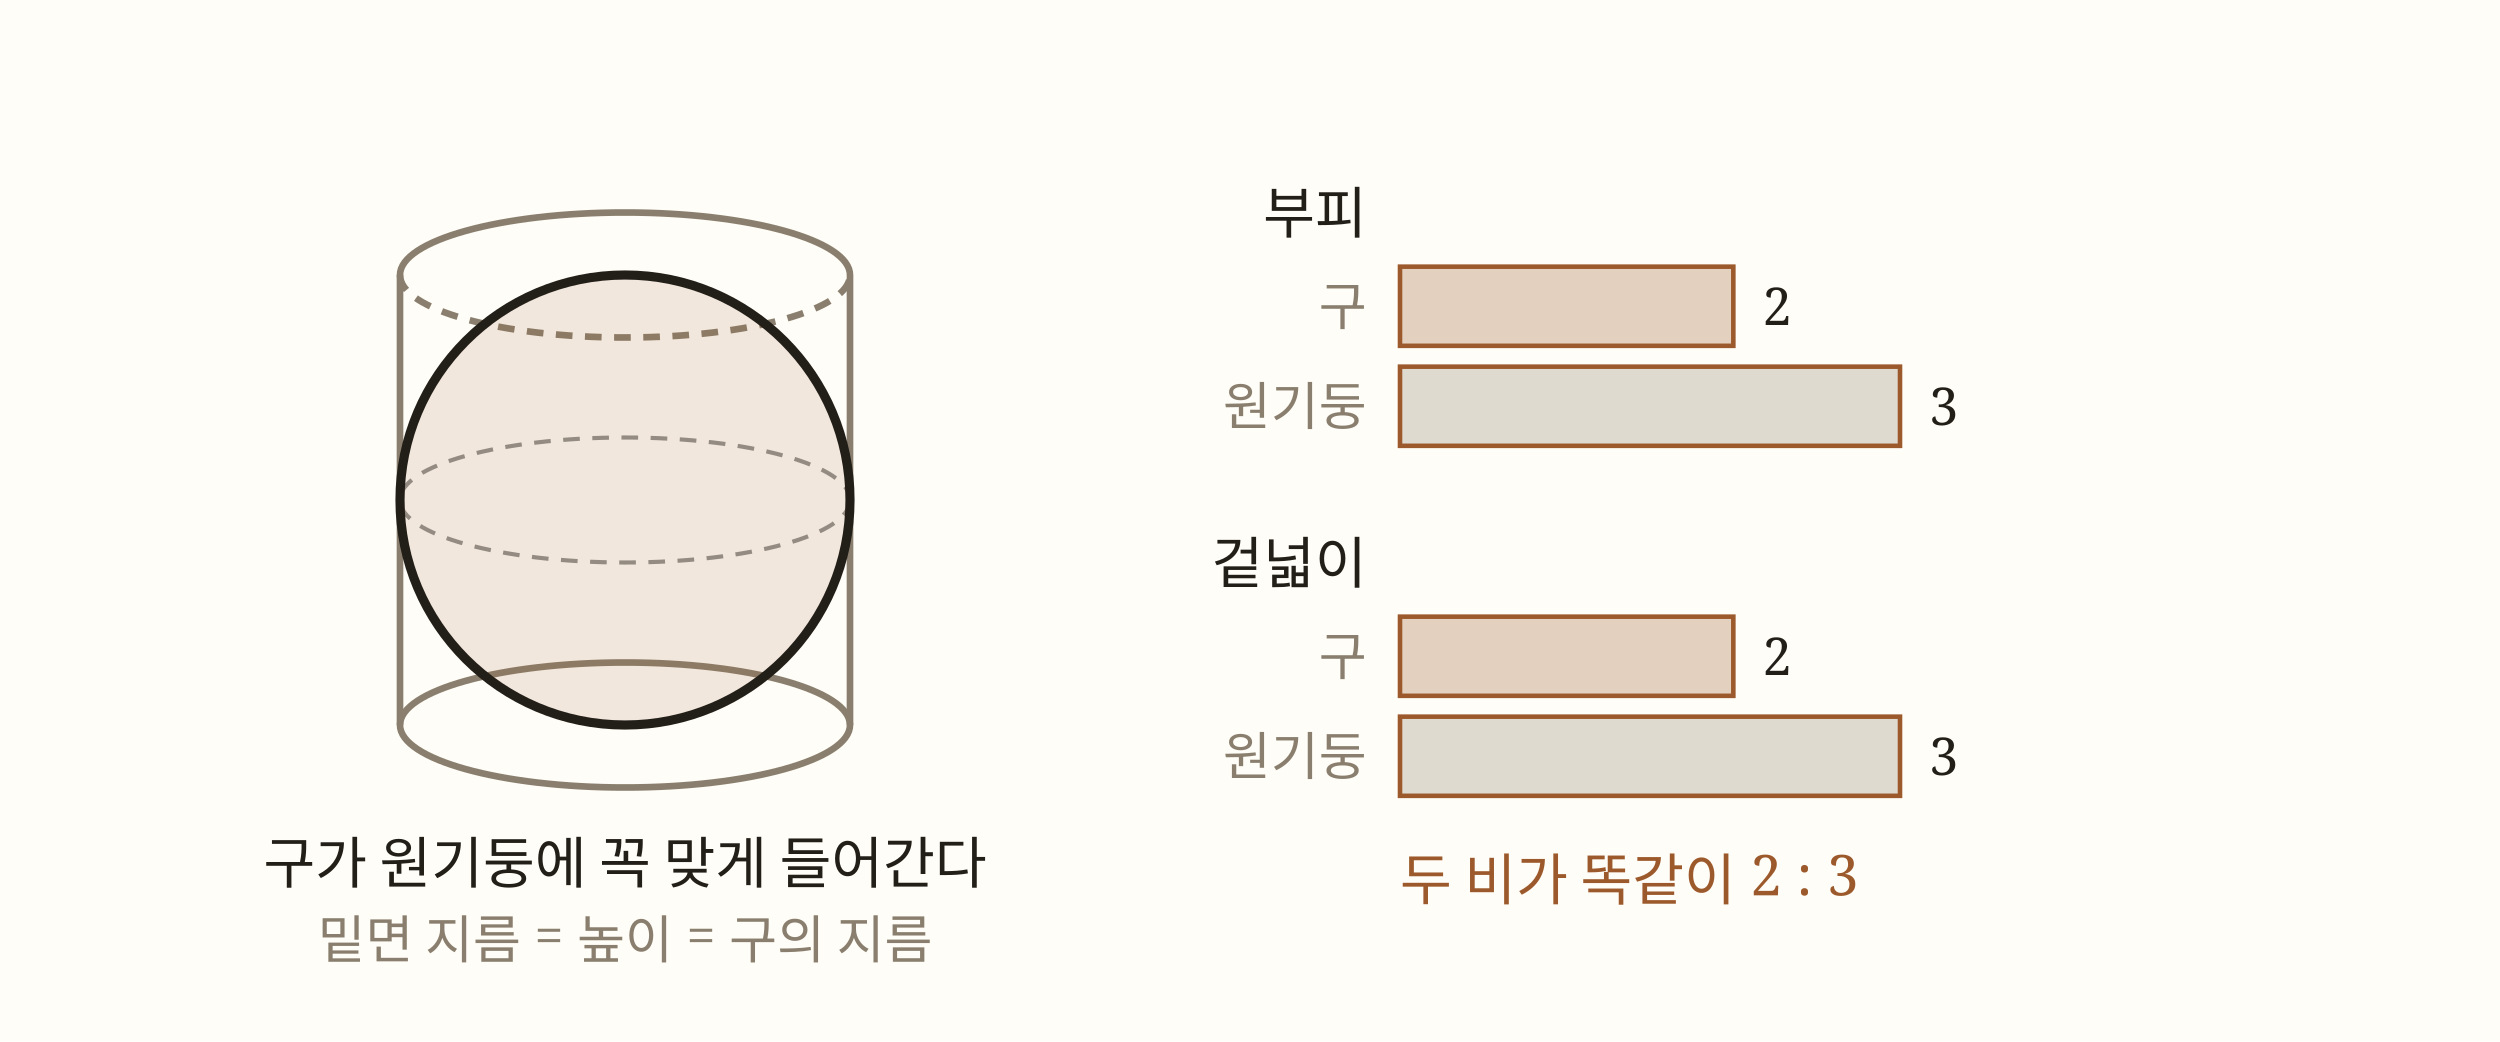
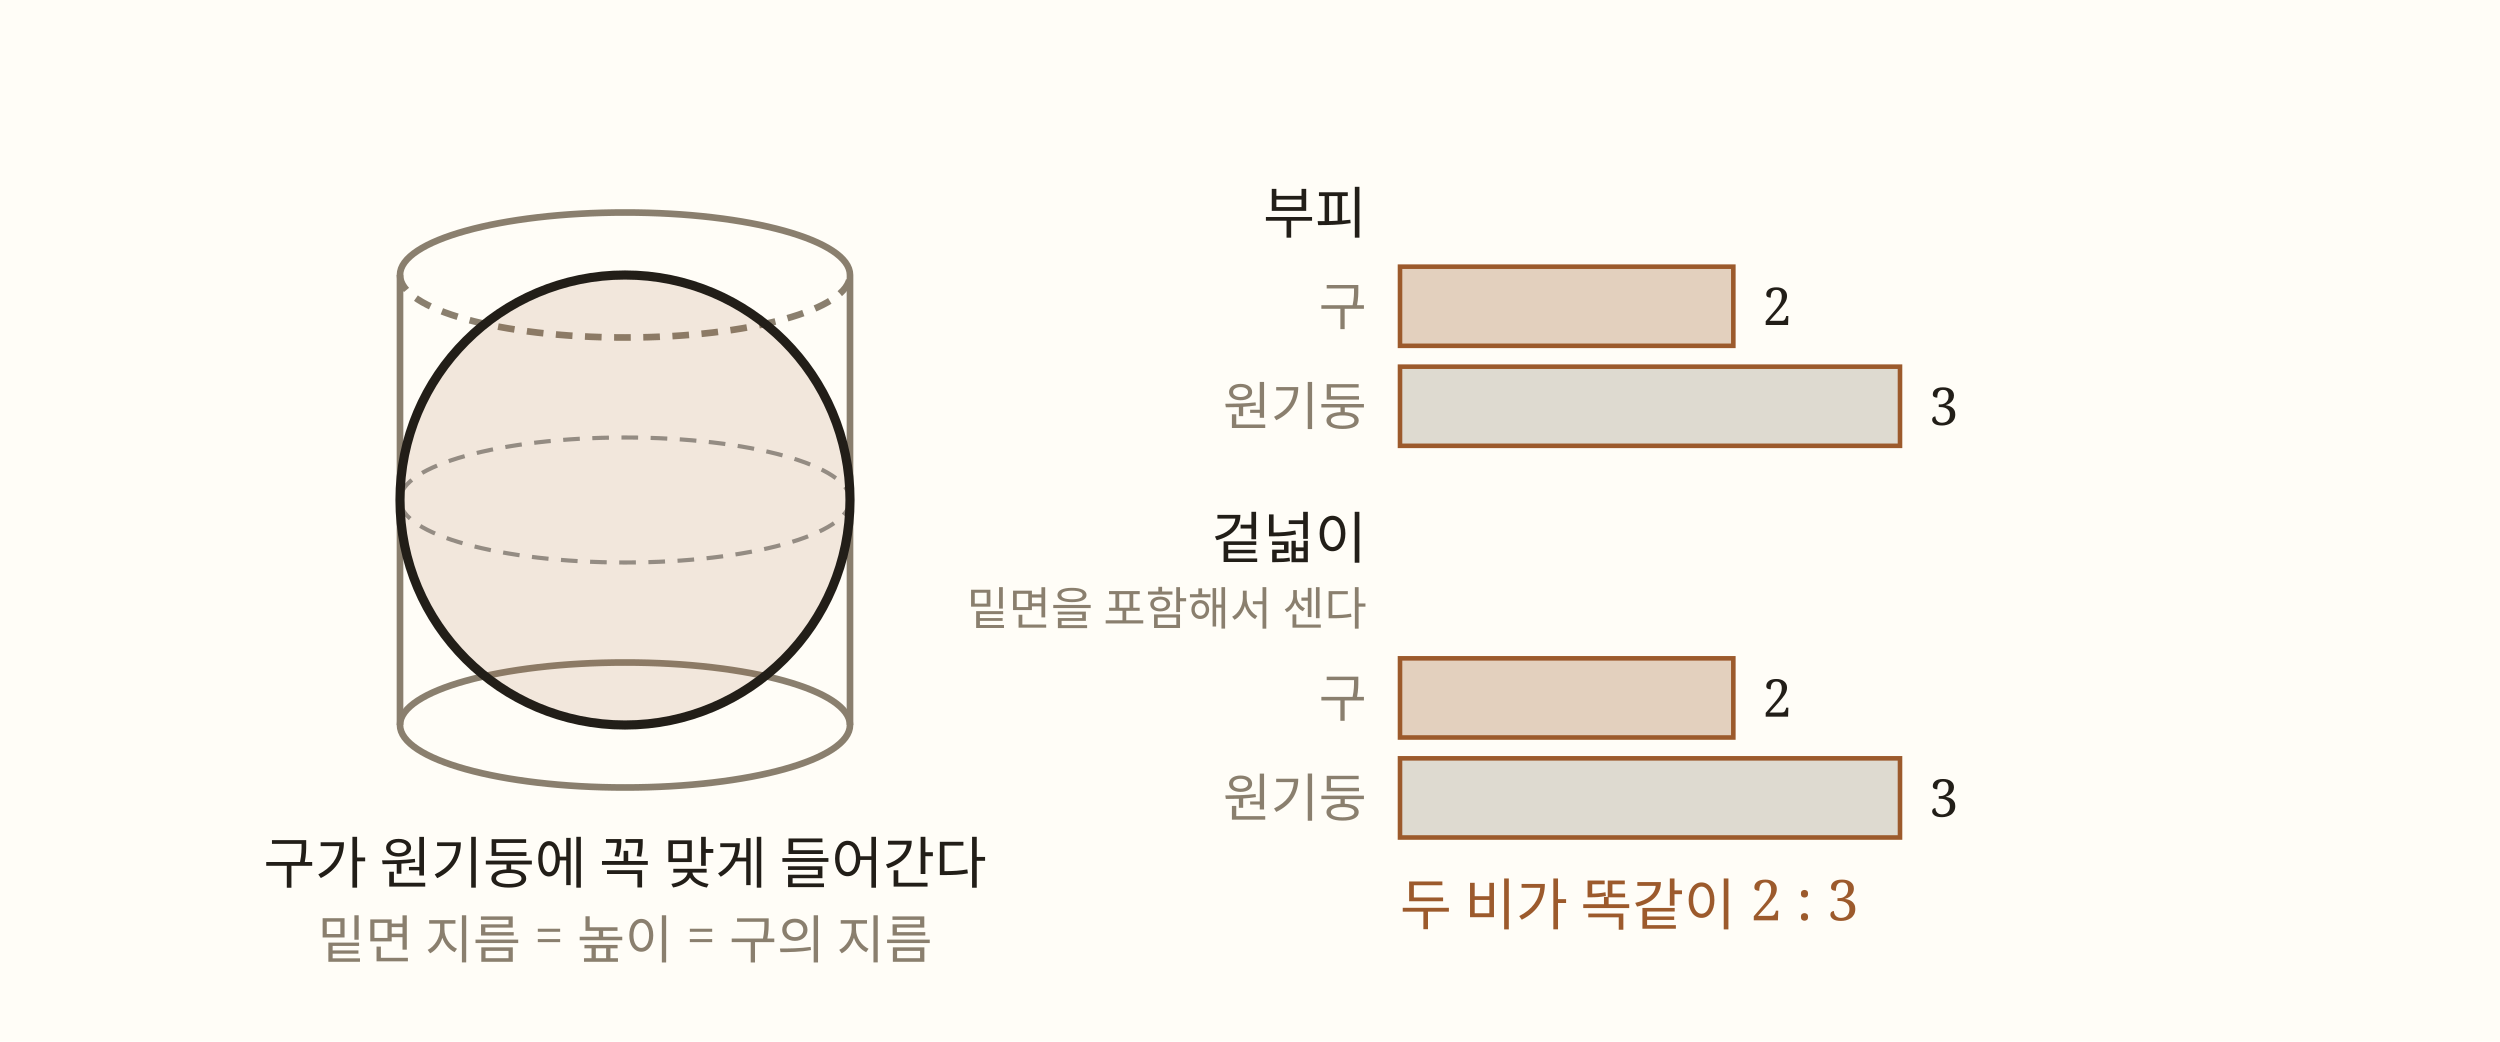
- <svg xmlns="http://www.w3.org/2000/svg" viewBox="0 0 600 250" role="img" aria-label="원기둥에 꼭 맞게 들어간 구 — 부피도 겉넓이도 원기둥의 3분의 2">
+ <svg xmlns="http://www.w3.org/2000/svg" viewBox="0 0 600 250" role="img" aria-label="원기둥에 꼭 맞게 들어간 구 — 부피는 원기둥의 3분의 2, 겉넓이도 밑면을 포함한 원기둥 겉넓이의 3분의 2">
  <rect width="600" height="250" fill="#FFFDF7" />
  <path d="M96 66 L96 174 M204 66 L204 174" stroke="#8A7F6E" stroke-width="1.6" fill="none" />
  <ellipse cx="150" cy="174" rx="54" ry="15" fill="none" stroke="#8A7F6E" stroke-width="1.6" />
  <path d="M96 66 A 54 15 0 0 0 204 66" fill="none" stroke="#8A7F6E" stroke-width="1.6" stroke-dasharray="4 3" />
  <path d="M96 66 A 54 15 0 0 1 204 66" fill="none" stroke="#8A7F6E" stroke-width="1.6" />
  <circle cx="150" cy="120" r="54" fill="#9C5A2C" fill-opacity="0.13" stroke="#221E18" stroke-width="2.2" />
  <ellipse cx="150" cy="120" rx="54" ry="15" fill="none" stroke="#221E18" stroke-width="1" stroke-opacity="0.45" stroke-dasharray="4 3" />
  <text x="150" y="212" font-family="EB Garamond, Georgia, serif" font-size="13.5" fill="#221E18" text-anchor="middle">구가 원기둥에 꼭 맞게 들어간다</text>
  <text x="150" y="230" font-family="EB Garamond, Georgia, serif" font-size="12.5" fill="#8A7F6E" text-anchor="middle">밑면 지름 = 높이 = 구의 지름</text>
  <text x="328" y="56" font-family="EB Garamond, Georgia, serif" font-size="13.5" fill="#221E18" text-anchor="end">부피</text>
  <rect x="336" y="64" width="80" height="19" fill="#9C5A2C" fill-opacity="0.28" stroke="#9C5A2C" stroke-width="1.1" />
  <text x="328" y="78" font-family="EB Garamond, Georgia, serif" font-size="12.5" fill="#8A7F6E" text-anchor="end">구</text>
  <text x="423" y="78" font-family="EB Garamond, Georgia, serif" font-size="12.5" fill="#221E18">2</text>
  <rect x="336" y="88" width="120" height="19" fill="#8A7F6E" fill-opacity="0.28" stroke="#9C5A2C" stroke-width="1.1" />
  <text x="328" y="102" font-family="EB Garamond, Georgia, serif" font-size="12.5" fill="#8A7F6E" text-anchor="end">원기둥</text>
  <text x="463" y="102" font-family="EB Garamond, Georgia, serif" font-size="12.5" fill="#221E18">3</text>
-   <text x="328" y="140" font-family="EB Garamond, Georgia, serif" font-size="13.5" fill="#221E18" text-anchor="end">겉넓이</text>
-   <rect x="336" y="148" width="80" height="19" fill="#9C5A2C" fill-opacity="0.28" stroke="#9C5A2C" stroke-width="1.1" />
-   <text x="328" y="162" font-family="EB Garamond, Georgia, serif" font-size="12.5" fill="#8A7F6E" text-anchor="end">구</text>
-   <text x="423" y="162" font-family="EB Garamond, Georgia, serif" font-size="12.5" fill="#221E18">2</text>
-   <rect x="336" y="172" width="120" height="19" fill="#8A7F6E" fill-opacity="0.28" stroke="#9C5A2C" stroke-width="1.1" />
-   <text x="328" y="186" font-family="EB Garamond, Georgia, serif" font-size="12.5" fill="#8A7F6E" text-anchor="end">원기둥</text>
-   <text x="463" y="186" font-family="EB Garamond, Georgia, serif" font-size="12.5" fill="#221E18">3</text>
-   <text x="336" y="216" font-family="EB Garamond, Georgia, serif" font-size="13.5" fill="#9C5A2C">두 비가 똑같이 2 : 3</text>
+   <text x="328" y="134" font-family="EB Garamond, Georgia, serif" font-size="13.5" fill="#221E18" text-anchor="end">겉넓이</text>
+   <text x="328" y="150" font-family="EB Garamond, Georgia, serif" font-size="11" fill="#8A7F6E" text-anchor="end">밑면을 포함해서 센다</text>
+   <rect x="336" y="158" width="80" height="19" fill="#9C5A2C" fill-opacity="0.28" stroke="#9C5A2C" stroke-width="1.1" />
+   <text x="328" y="172" font-family="EB Garamond, Georgia, serif" font-size="12.5" fill="#8A7F6E" text-anchor="end">구</text>
+   <text x="423" y="172" font-family="EB Garamond, Georgia, serif" font-size="12.5" fill="#221E18">2</text>
+   <rect x="336" y="182" width="120" height="19" fill="#8A7F6E" fill-opacity="0.28" stroke="#9C5A2C" stroke-width="1.1" />
+   <text x="328" y="196" font-family="EB Garamond, Georgia, serif" font-size="12.5" fill="#8A7F6E" text-anchor="end">원기둥</text>
+   <text x="463" y="196" font-family="EB Garamond, Georgia, serif" font-size="12.5" fill="#221E18">3</text>
+   <text x="336" y="222" font-family="EB Garamond, Georgia, serif" font-size="13.5" fill="#9C5A2C">두 비가 똑같이 2 : 3</text>
</svg>
